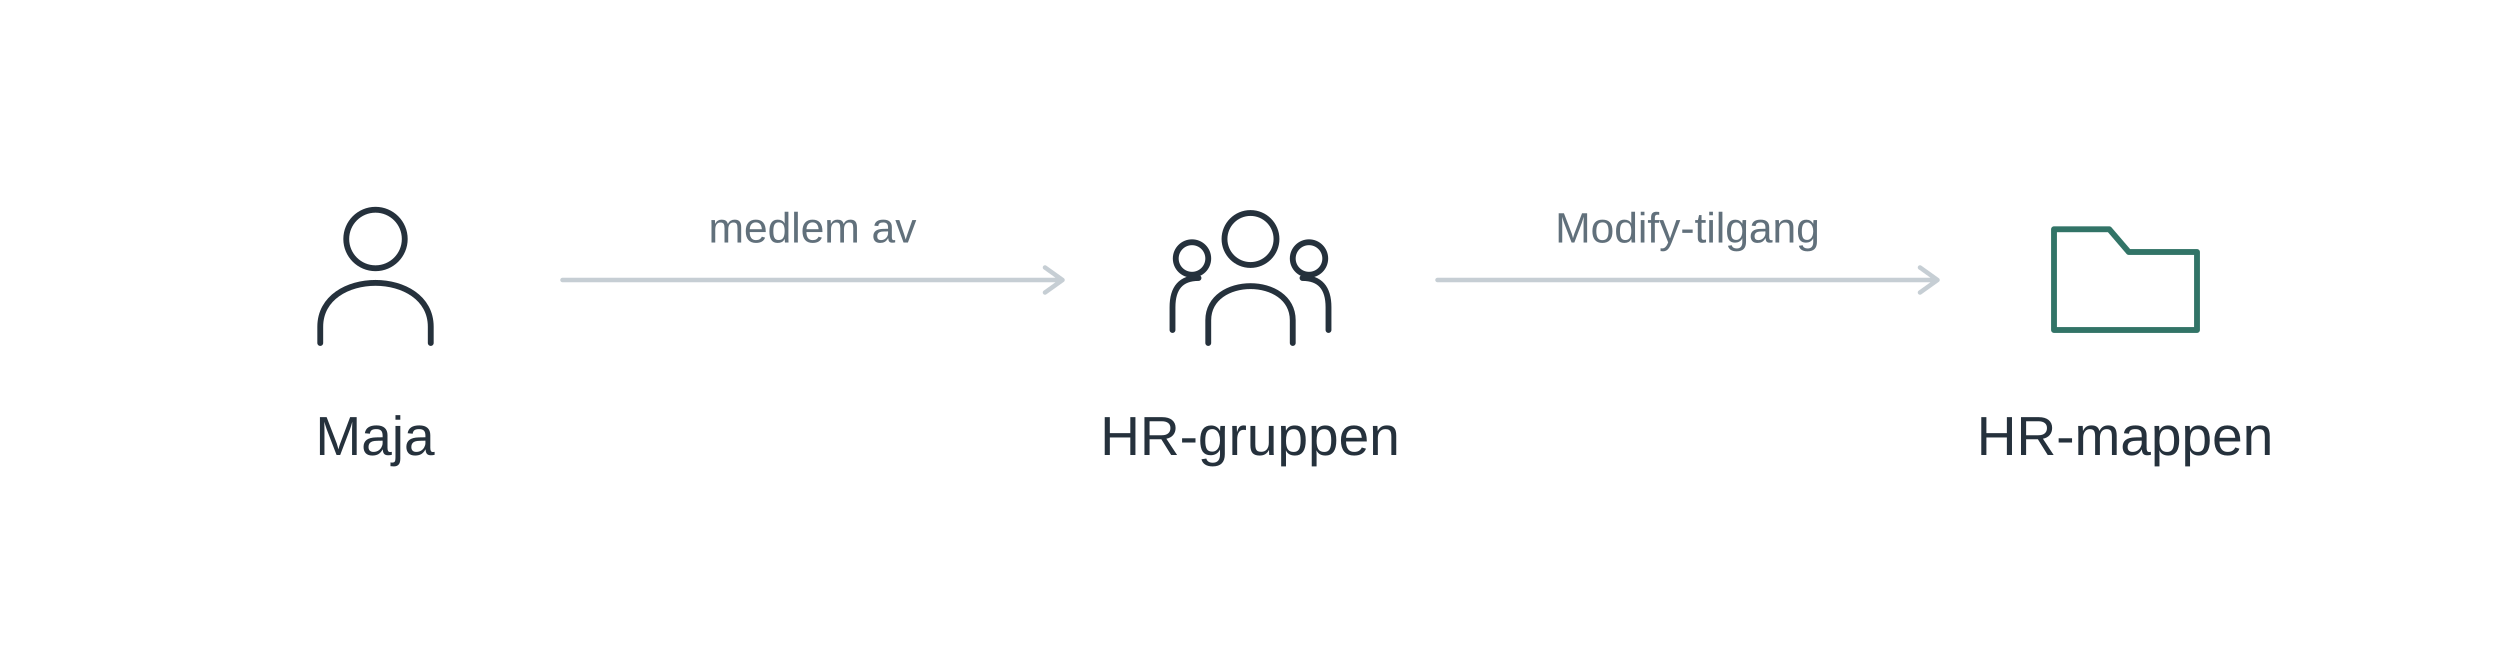
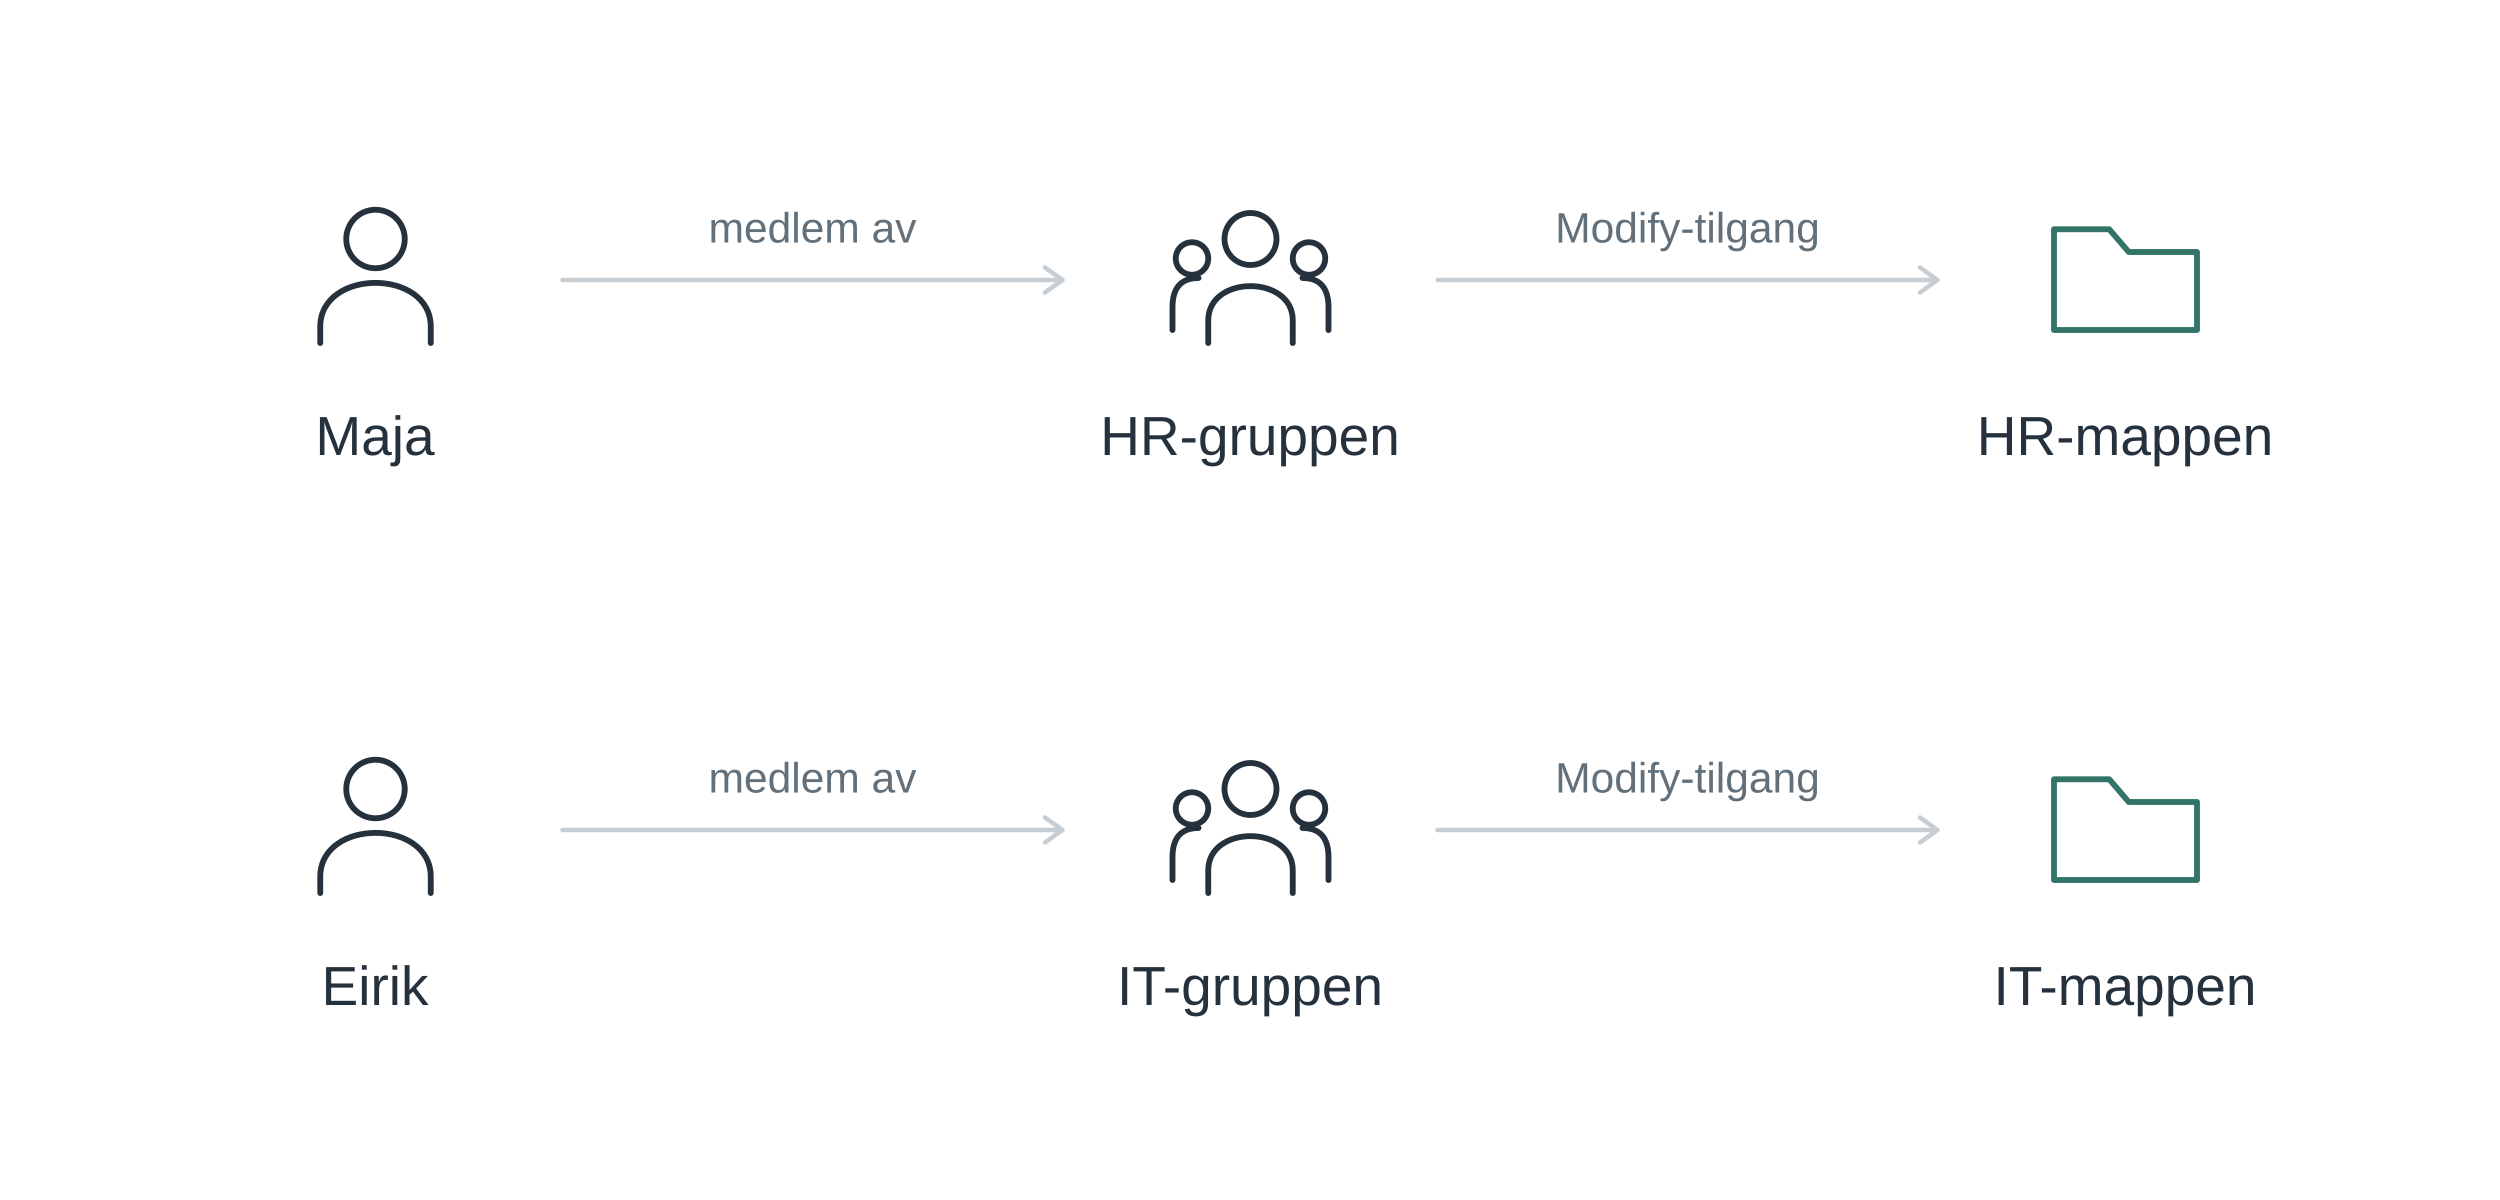
- <svg xmlns="http://www.w3.org/2000/svg" width="1000" height="260" viewBox="0 0 1000 260" role="img">
-   <rect width="1000" height="260" fill="white" />
+ <svg xmlns="http://www.w3.org/2000/svg" width="1000" height="480" viewBox="0 0 1000 480" role="img">
+   <rect width="1000" height="480" fill="white" />
  <g transform="translate(119 80) scale(1.3)" fill="none" stroke="#25313C" stroke-width="1.8" stroke-linecap="round" stroke-linejoin="round">
    <circle cx="24" cy="12" r="9" />
    <path d="M7 44v-5c0-18 34-18 34 0v5" />
  </g>
  <g transform="translate(469 80) scale(1.3)" fill="none" stroke="#25313C" stroke-width="1.8" stroke-linecap="round" stroke-linejoin="round">
    <circle cx="24" cy="12" r="8" />
    <circle cx="6" cy="18" r="5" />
    <circle cx="42" cy="18" r="5" />
    <path d="M11 44v-7c0-14 26-14 26 0v7M0 40v-7q0-9 8-9M48 40v-7q0-9-8-9" />
  </g>
  <g transform="translate(819 80) scale(1.3)" fill="none" stroke="#327467" stroke-width="1.8" stroke-linecap="round" stroke-linejoin="round">
    <path d="M2 40V9h17l6 7h21v24z" />
  </g>
  <text x="150" y="182" text-anchor="middle" font-family="Segoe UI,Arial,sans-serif" font-size="22" fill="#25313C">Maja</text>
  <text x="500" y="182" text-anchor="middle" font-family="Segoe UI,Arial,sans-serif" font-size="22" fill="#25313C">HR-gruppen</text>
  <text x="850" y="182" text-anchor="middle" font-family="Segoe UI,Arial,sans-serif" font-size="22" fill="#25313C">HR-mappen</text>
  <path d="M225 112H425m-7-5 7 5-7 5" fill="none" stroke="#C6CED4" stroke-width="1.8" stroke-linecap="round" stroke-linejoin="round" />
  <text x="325" y="97" text-anchor="middle" font-family="Segoe UI,Arial,sans-serif" font-size="17" fill="#61707B">medlem av</text>
  <path d="M575 112H775m-7-5 7 5-7 5" fill="none" stroke="#C6CED4" stroke-width="1.8" stroke-linecap="round" stroke-linejoin="round" />
  <text x="675" y="97" text-anchor="middle" font-family="Segoe UI,Arial,sans-serif" font-size="17" fill="#61707B">Modify-tilgang</text>
+   <g transform="translate(0 220)">
+     <g transform="translate(119 80) scale(1.3)" fill="none" stroke="#25313C" stroke-width="1.8" stroke-linecap="round" stroke-linejoin="round">
+       <circle cx="24" cy="12" r="9" />
+       <path d="M7 44v-5c0-18 34-18 34 0v5" />
+     </g>
+     <g transform="translate(469 80) scale(1.3)" fill="none" stroke="#25313C" stroke-width="1.8" stroke-linecap="round" stroke-linejoin="round">
+       <circle cx="24" cy="12" r="8" />
+       <circle cx="6" cy="18" r="5" />
+       <circle cx="42" cy="18" r="5" />
+       <path d="M11 44v-7c0-14 26-14 26 0v7M0 40v-7q0-9 8-9M48 40v-7q0-9-8-9" />
+     </g>
+     <g transform="translate(819 80) scale(1.3)" fill="none" stroke="#327467" stroke-width="1.8" stroke-linecap="round" stroke-linejoin="round">
+       <path d="M2 40V9h17l6 7h21v24z" />
+     </g>
+     <text x="150" y="182" text-anchor="middle" font-family="Segoe UI,Arial,sans-serif" font-size="22" fill="#25313C">Eirik</text>
+     <text x="500" y="182" text-anchor="middle" font-family="Segoe UI,Arial,sans-serif" font-size="22" fill="#25313C">IT-gruppen</text>
+     <text x="850" y="182" text-anchor="middle" font-family="Segoe UI,Arial,sans-serif" font-size="22" fill="#25313C">IT-mappen</text>
+     <path d="M225 112H425m-7-5 7 5-7 5" fill="none" stroke="#C6CED4" stroke-width="1.8" stroke-linecap="round" stroke-linejoin="round" />
+     <text x="325" y="97" text-anchor="middle" font-family="Segoe UI,Arial,sans-serif" font-size="17" fill="#61707B">medlem av</text>
+     <path d="M575 112H775m-7-5 7 5-7 5" fill="none" stroke="#C6CED4" stroke-width="1.8" stroke-linecap="round" stroke-linejoin="round" />
+     <text x="675" y="97" text-anchor="middle" font-family="Segoe UI,Arial,sans-serif" font-size="17" fill="#61707B">Modify-tilgang</text>
+   </g>
</svg>
